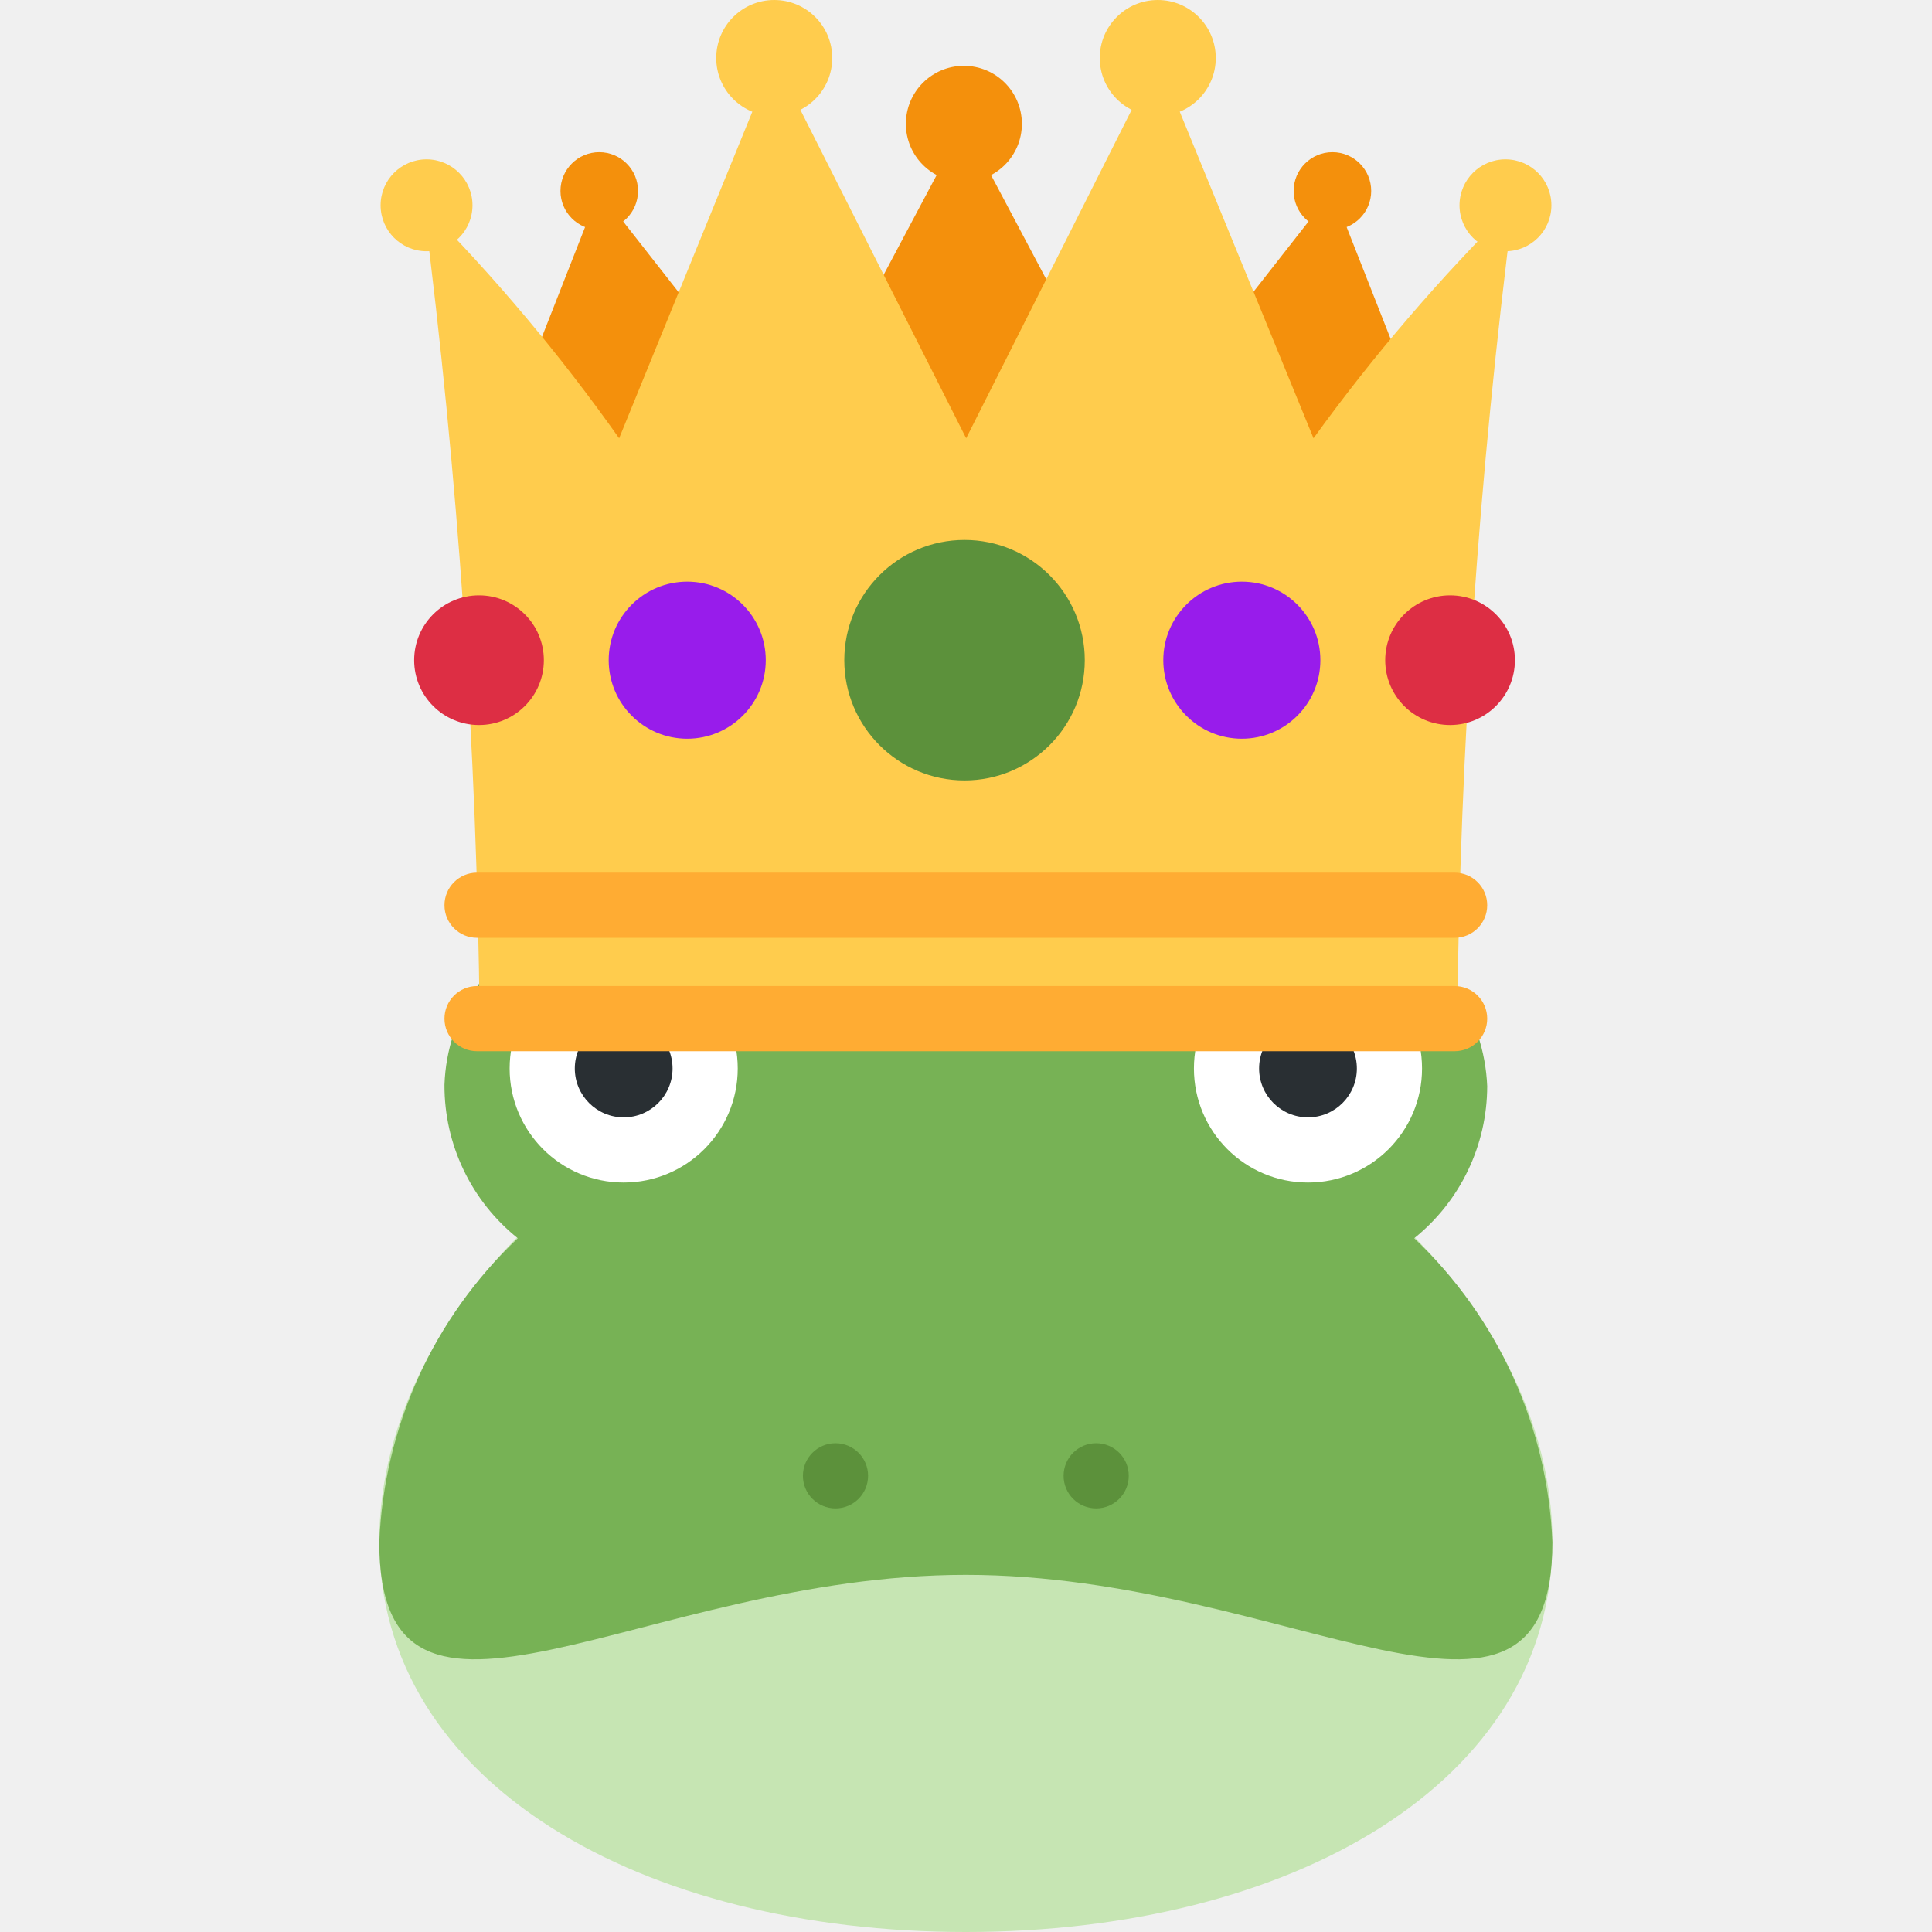
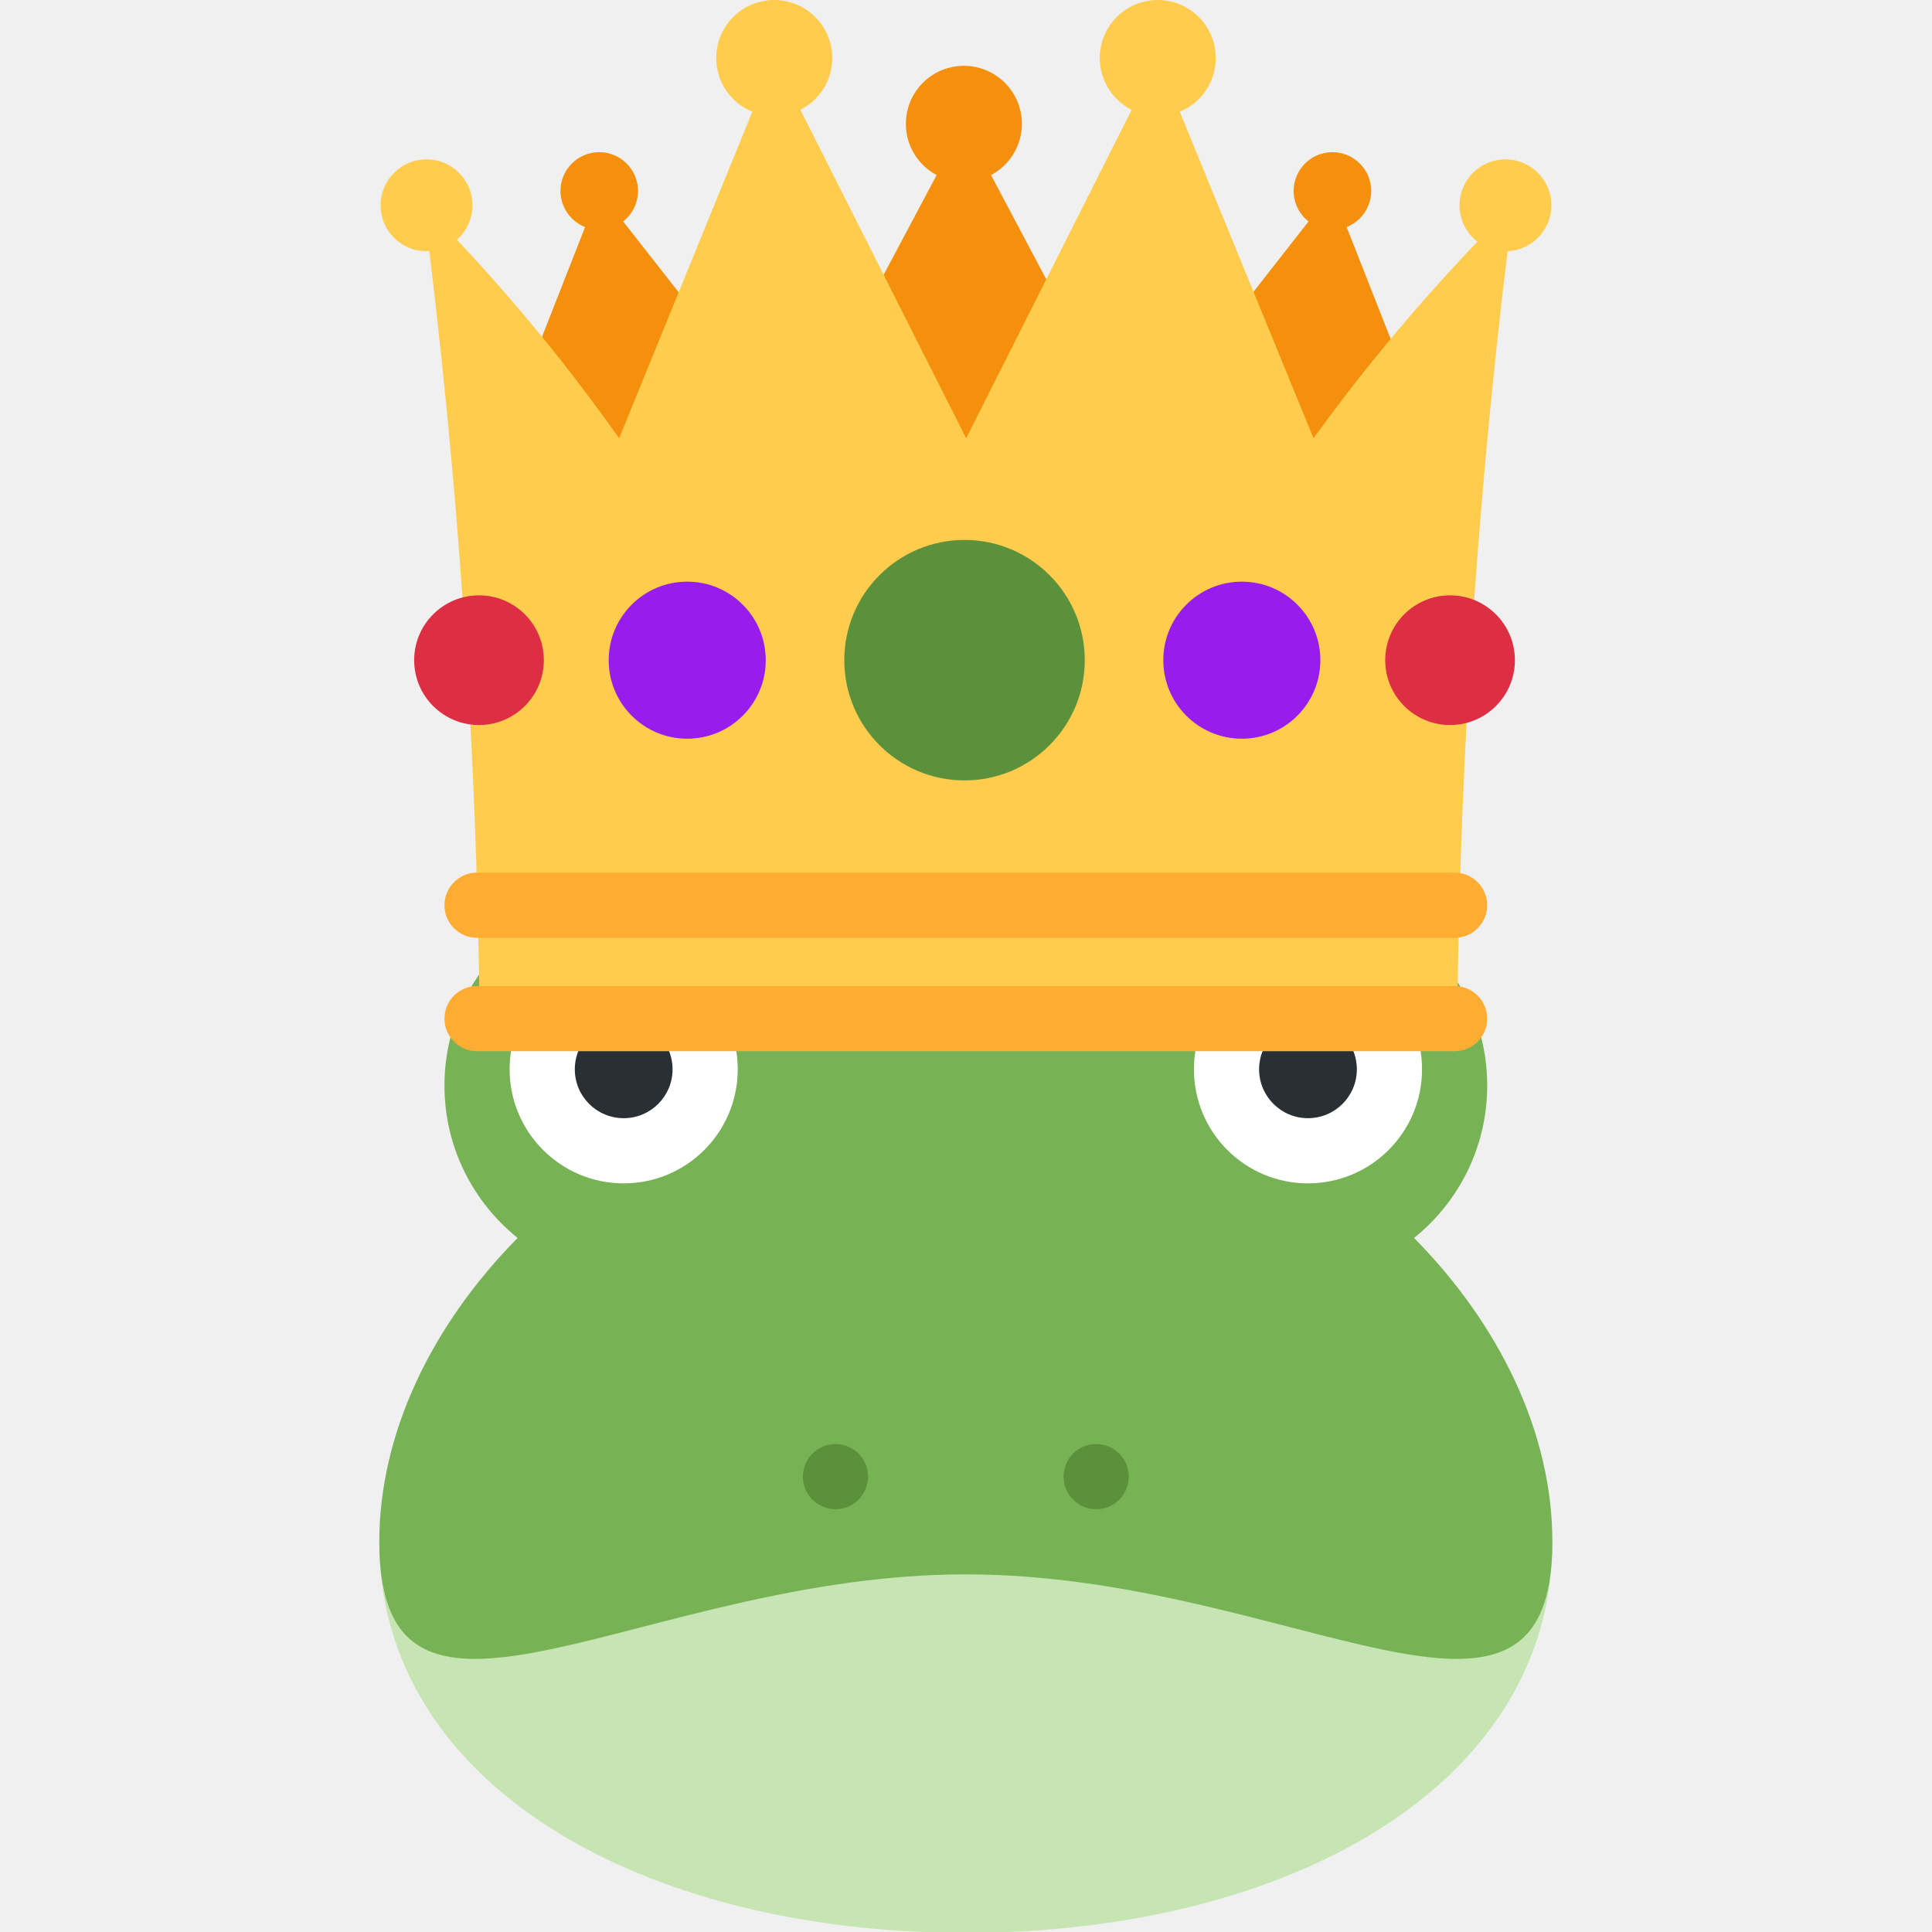
- <svg xmlns="http://www.w3.org/2000/svg" viewBox="0 0 59.29 59.29">
-   <defs>
-     <style>.cls-1{fill:#c6e5b3;}.cls-2{fill:#77b255;}.cls-3{fill:#fff;}.cls-4{fill:#292f33;}.cls-5{fill:#5c913b;}.cls-6{fill:#f4900c;}.cls-7{fill:#ffcc4d;}.cls-8{fill:#981ceb;}.cls-9{fill:#dd2e44;}.cls-10{fill:#ffac33;}.cls-11{fill:none;}</style>
+ <svg xmlns="http://www.w3.org/2000/svg" viewBox="0 0 59.29 59.29" version="1.1" id="svg60">
+   <defs id="defs4">
+     <style id="style2">.cls-1{fill:#c6e5b3;}.cls-2{fill:#77b255;}.cls-3{fill:#fff;}.cls-4{fill:#292f33;}.cls-5{fill:#5c913b;}.cls-6{fill:#f4900c;}.cls-7{fill:#ffcc4d;}.cls-8{fill:#981ceb;}.cls-9{fill:#dd2e44;}.cls-10{fill:#ffac33;}.cls-11{fill:none;}</style>
  </defs>
  <g id="Ebene_2" data-name="Ebene 2">
    <g id="Ebene_1-2" data-name="Ebene 1">
-       <path class="cls-1" d="M47.64,47.29c0,7.45-8.06,12-18,12s-18-4.55-18-12,8.06-15,18-15S47.64,39.83,47.64,47.29Z" />
-       <path class="cls-2" d="M43.4,38a6,6,0,0,0,2.24-4.67,5.74,5.74,0,0,0-1-3,5.86,5.86,0,0,0-5-3A6,6,0,0,0,33.79,32a11.71,11.71,0,0,0-8.3,0,5.87,5.87,0,0,0-10.85-1.71,5.59,5.59,0,0,0-1,3A6,6,0,0,0,15.89,38a13.57,13.57,0,0,0-4.25,9.33c0,7.45,8.06,1,18,1s18,6.45,18-1A13.6,13.6,0,0,0,43.4,38Z" />
-       <circle class="cls-3" cx="19.14" cy="32.79" r="3.5" />
-       <circle class="cls-4" cx="19.14" cy="32.79" r="1.5" />
-       <circle class="cls-3" cx="40.14" cy="32.79" r="3.5" />
-       <circle class="cls-4" cx="40.14" cy="32.79" r="1.5" />
-       <circle class="cls-5" cx="25.64" cy="45.29" r="1" />
-       <circle class="cls-5" cx="33.64" cy="45.29" r="1" />
-       <path class="cls-6" d="M25.82,15.34,18.39,5.86l-3.72,9.48Z" />
-       <path class="cls-6" d="M29.58,3.8,23,16.18H36.14Z" />
-       <path class="cls-6" d="M33.47,15.34l7.42-9.48,3.73,9.48Z" />
-       <path class="cls-7" d="M40.31,13.45,35.53,1.78,29.65,13.45h0L23.76,1.78,19,13.45a56,56,0,0,0-6-7.15,214.72,214.72,0,0,1,1.72,25h30a214.72,214.72,0,0,1,1.72-25A57,57,0,0,0,40.31,13.45Z" />
-       <circle class="cls-5" cx="29.6" cy="20.26" r="3.69" />
-       <circle class="cls-8" cx="38.11" cy="20.26" r="2.41" />
-       <circle class="cls-9" cx="44.5" cy="20.26" r="1.99" />
-       <circle class="cls-8" cx="21.09" cy="20.26" r="2.41" />
-       <circle class="cls-9" cx="14.7" cy="20.26" r="1.99" />
-       <path class="cls-10" d="M44.64,32.26h-30a1,1,0,0,1,0-2h30a1,1,0,1,1,0,2Zm0-3.48h-30a1,1,0,0,1,0-2h30a1,1,0,0,1,0,2Z" />
-       <circle class="cls-7" cx="13.09" cy="6.3" r="1.41" />
-       <circle class="cls-6" cx="18.39" cy="5.86" r="1.19" />
-       <circle class="cls-7" cx="23.76" cy="1.78" r="1.78" />
-       <circle class="cls-7" cx="46.2" cy="6.3" r="1.41" />
-       <circle class="cls-6" cx="40.89" cy="5.86" r="1.19" />
-       <circle class="cls-7" cx="35.53" cy="1.78" r="1.78" />
-       <circle class="cls-6" cx="29.58" cy="3.8" r="1.78" />
-       <rect class="cls-11" width="59.29" height="59.29" />
+       <g id="g997" transform="matrix(0.7999978,0,0,0.7999978,13.86948,29.41867)" style="stroke-width:1.25">
+         <path id="path22-3" style="fill:#c6e5b3;fill-opacity:1;fill-rule:nonzero;stroke:none;stroke-width:1.562" d="m 42.213,22.371 c 0,9.32 -10.074,15 -22.5,15 -12.426,0 -22.5,-5.68 -22.5,-15 H 42.213" />
+         <path id="path26-6" style="fill:#77b255;fill-opacity:1;fill-rule:nonzero;stroke:none;stroke-width:1.562" d="m 36.907,10.715 c 1.71,-1.375 2.806,-3.481 2.806,-5.845 0,-4.141 -3.357,-7.5 -7.5,-7.5 -3.576,0 -6.562,2.506 -7.312,5.856 -1.611,-0.604 -3.355,-0.948 -5.188,-0.948 -1.831,0 -3.576,0.344 -5.186,0.948 -0.751,-3.35 -3.737,-5.856 -7.314,-5.856 -4.141,0 -7.5,3.359 -7.5,7.5 0,2.364 1.097,4.47 2.806,5.845 -3.306,3.35 -5.306,7.511 -5.306,11.655 0,9.32 10.074,1.25 22.5,1.25 12.428,0 22.5,8.07 22.5,-1.25 0,-4.144 -1.999,-8.305 -5.306,-11.655" />
+         <path id="path30" style="fill:#ffffff;fill-opacity:1;fill-rule:nonzero;stroke:none;stroke-width:1.562" d="m 10.963,4.246 c 0,2.416 -1.959,4.375 -4.375,4.375 -2.416,0 -4.375,-1.959 -4.375,-4.375 0,-2.416 1.959,-4.375 4.375,-4.375 2.416,0 4.375,1.959 4.375,4.375" />
+         <path id="path34" style="fill:#292f33;fill-opacity:1;fill-rule:nonzero;stroke:none;stroke-width:1.562" d="m 8.463,4.246 c 0,1.036 -0.839,1.875 -1.875,1.875 -1.036,0 -1.875,-0.839 -1.875,-1.875 0,-1.036 0.839,-1.875 1.875,-1.875 1.036,0 1.875,0.839 1.875,1.875" />
+         <path id="path38" style="fill:#ffffff;fill-opacity:1;fill-rule:nonzero;stroke:none;stroke-width:1.562" d="m 37.213,4.246 c 0,2.416 -1.958,4.375 -4.375,4.375 -2.418,0 -4.375,-1.959 -4.375,-4.375 0,-2.416 1.958,-4.375 4.375,-4.375 2.417,0 4.375,1.959 4.375,4.375" />
+         <path id="path42" style="fill:#292f33;fill-opacity:1;fill-rule:nonzero;stroke:none;stroke-width:1.562" d="m 34.713,4.246 c 0,1.036 -0.84,1.875 -1.875,1.875 -1.035,0 -1.875,-0.839 -1.875,-1.875 0,-1.036 0.84,-1.875 1.875,-1.875 1.035,0 1.875,0.839 1.875,1.875" />
+         <path id="path46" style="fill:#5c913b;fill-opacity:1;fill-rule:nonzero;stroke:none;stroke-width:1.562" d="m 15.963,19.871 c 0,0.691 -0.56,1.25 -1.25,1.25 -0.69,0 -1.25,-0.559 -1.25,-1.25 0,-0.691 0.56,-1.25 1.25,-1.25 0.69,0 1.25,0.559 1.25,1.25" />
+         <path id="path50" style="fill:#5c913b;fill-opacity:1;fill-rule:nonzero;stroke:none;stroke-width:1.562" d="m 25.963,19.871 c 0,0.691 -0.559,1.25 -1.25,1.25 -0.691,0 -1.25,-0.559 -1.25,-1.25 0,-0.691 0.559,-1.25 1.25,-1.25 0.691,0 1.25,0.559 1.25,1.25" />
+       </g>
+       <path class="cls-6" d="M 25.82,15.34 18.39,5.86 14.67,15.34 Z" id="path22" />
+       <path class="cls-6" d="M 29.58,3.8 23,16.18 h 13.14 z" id="path24" />
+       <path class="cls-6" d="m 33.47,15.34 7.42,-9.48 3.73,9.48 z" id="path26" />
+       <path class="cls-7" d="M 40.31,13.45 35.53,1.78 29.65,13.45 v 0 L 23.76,1.78 19,13.45 a 56,56 0 0 0 -6,-7.15 214.72,214.72 0 0 1 1.72,25 h 30 a 214.72,214.72 0 0 1 1.72,-25 57,57 0 0 0 -6.13,7.15 z" id="path28" />
+       <circle class="cls-5" cx="29.6" cy="20.26" r="3.69" id="circle30" />
+       <circle class="cls-8" cx="38.11" cy="20.26" r="2.41" id="circle32" />
+       <circle class="cls-9" cx="44.5" cy="20.26" r="1.99" id="circle34" />
+       <circle class="cls-8" cx="21.09" cy="20.26" r="2.41" id="circle36" />
+       <circle class="cls-9" cx="14.7" cy="20.26" r="1.99" id="circle38" />
+       <path class="cls-10" d="m 44.64,32.26 h -30 a 1,1 0 0 1 0,-2 h 30 a 1,1 0 1 1 0,2 z m 0,-3.48 h -30 a 1,1 0 0 1 0,-2 h 30 a 1,1 0 0 1 0,2 z" id="path40" />
+       <circle class="cls-7" cx="13.09" cy="6.3" r="1.41" id="circle42" />
+       <circle class="cls-6" cx="18.39" cy="5.86" r="1.19" id="circle44" />
+       <circle class="cls-7" cx="23.76" cy="1.78" r="1.78" id="circle46" />
+       <circle class="cls-7" cx="46.2" cy="6.3" r="1.41" id="circle48" />
+       <circle class="cls-6" cx="40.89" cy="5.86" r="1.19" id="circle50" />
+       <circle class="cls-7" cx="35.53" cy="1.78" r="1.78" id="circle52" />
+       <circle class="cls-6" cx="29.58" cy="3.8" r="1.78" id="circle54" />
+       <rect class="cls-11" width="59.29" height="59.29" id="rect56" x="0" y="0" />
    </g>
  </g>
</svg>
